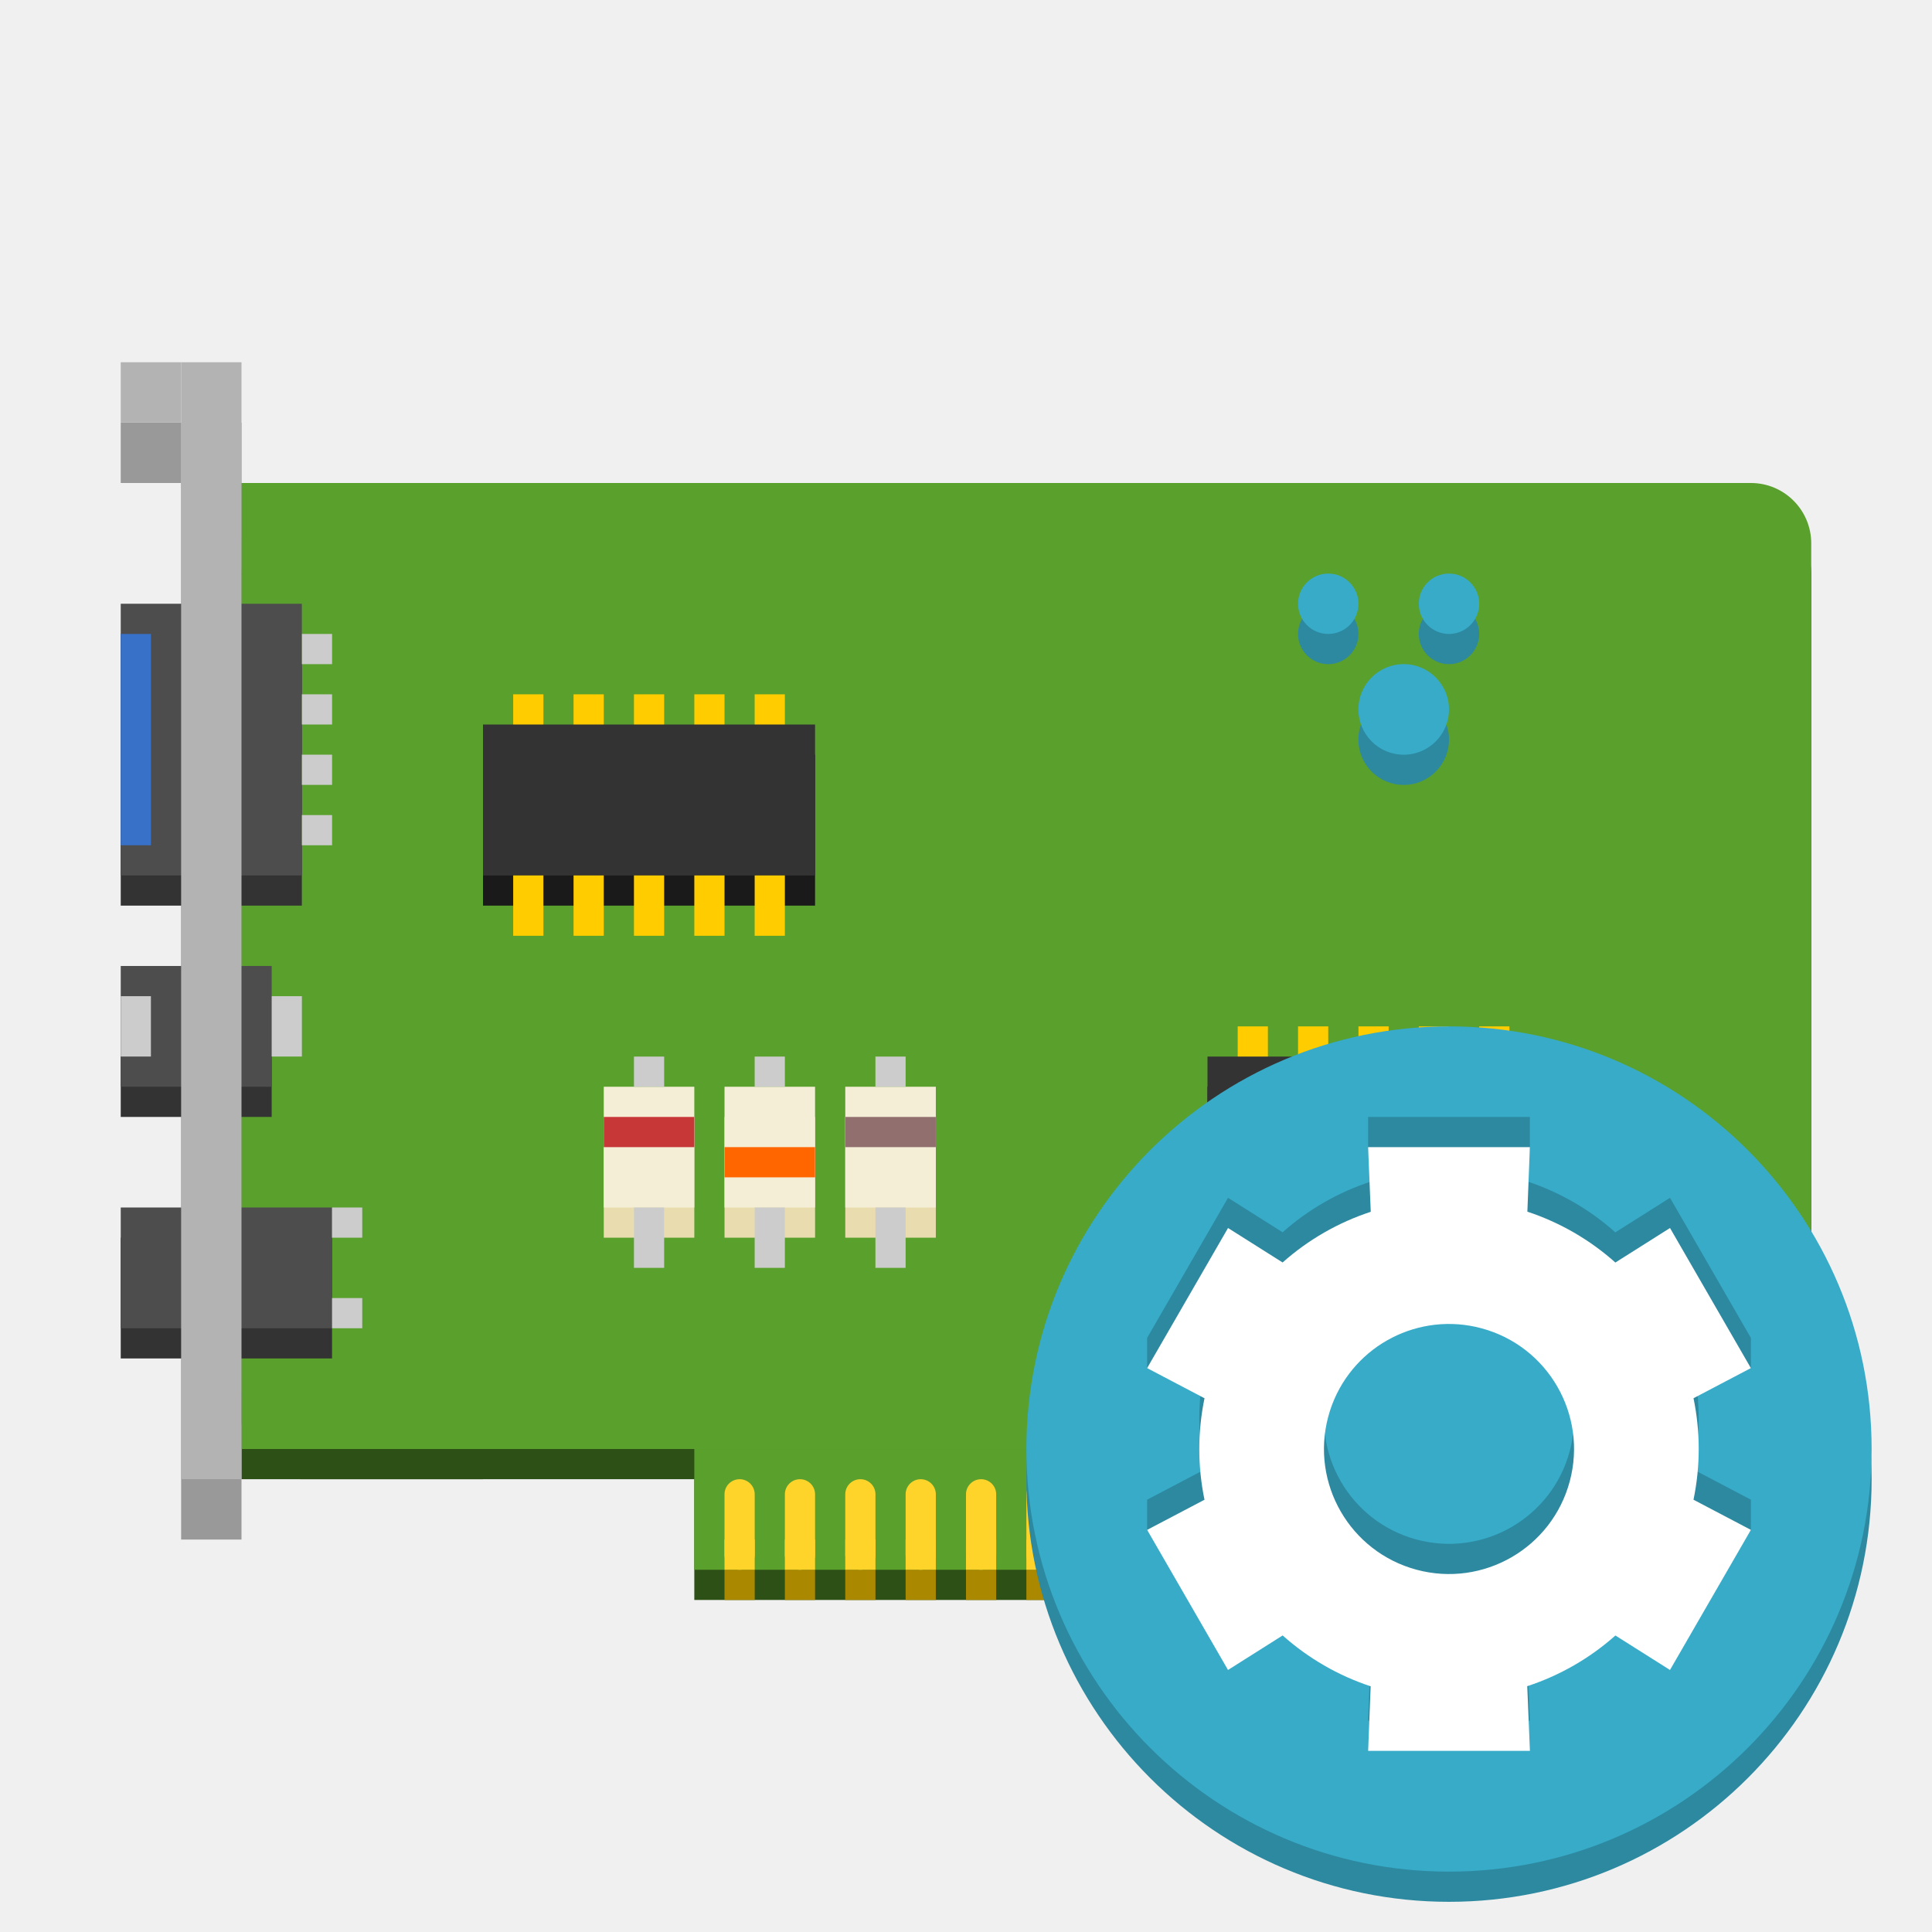
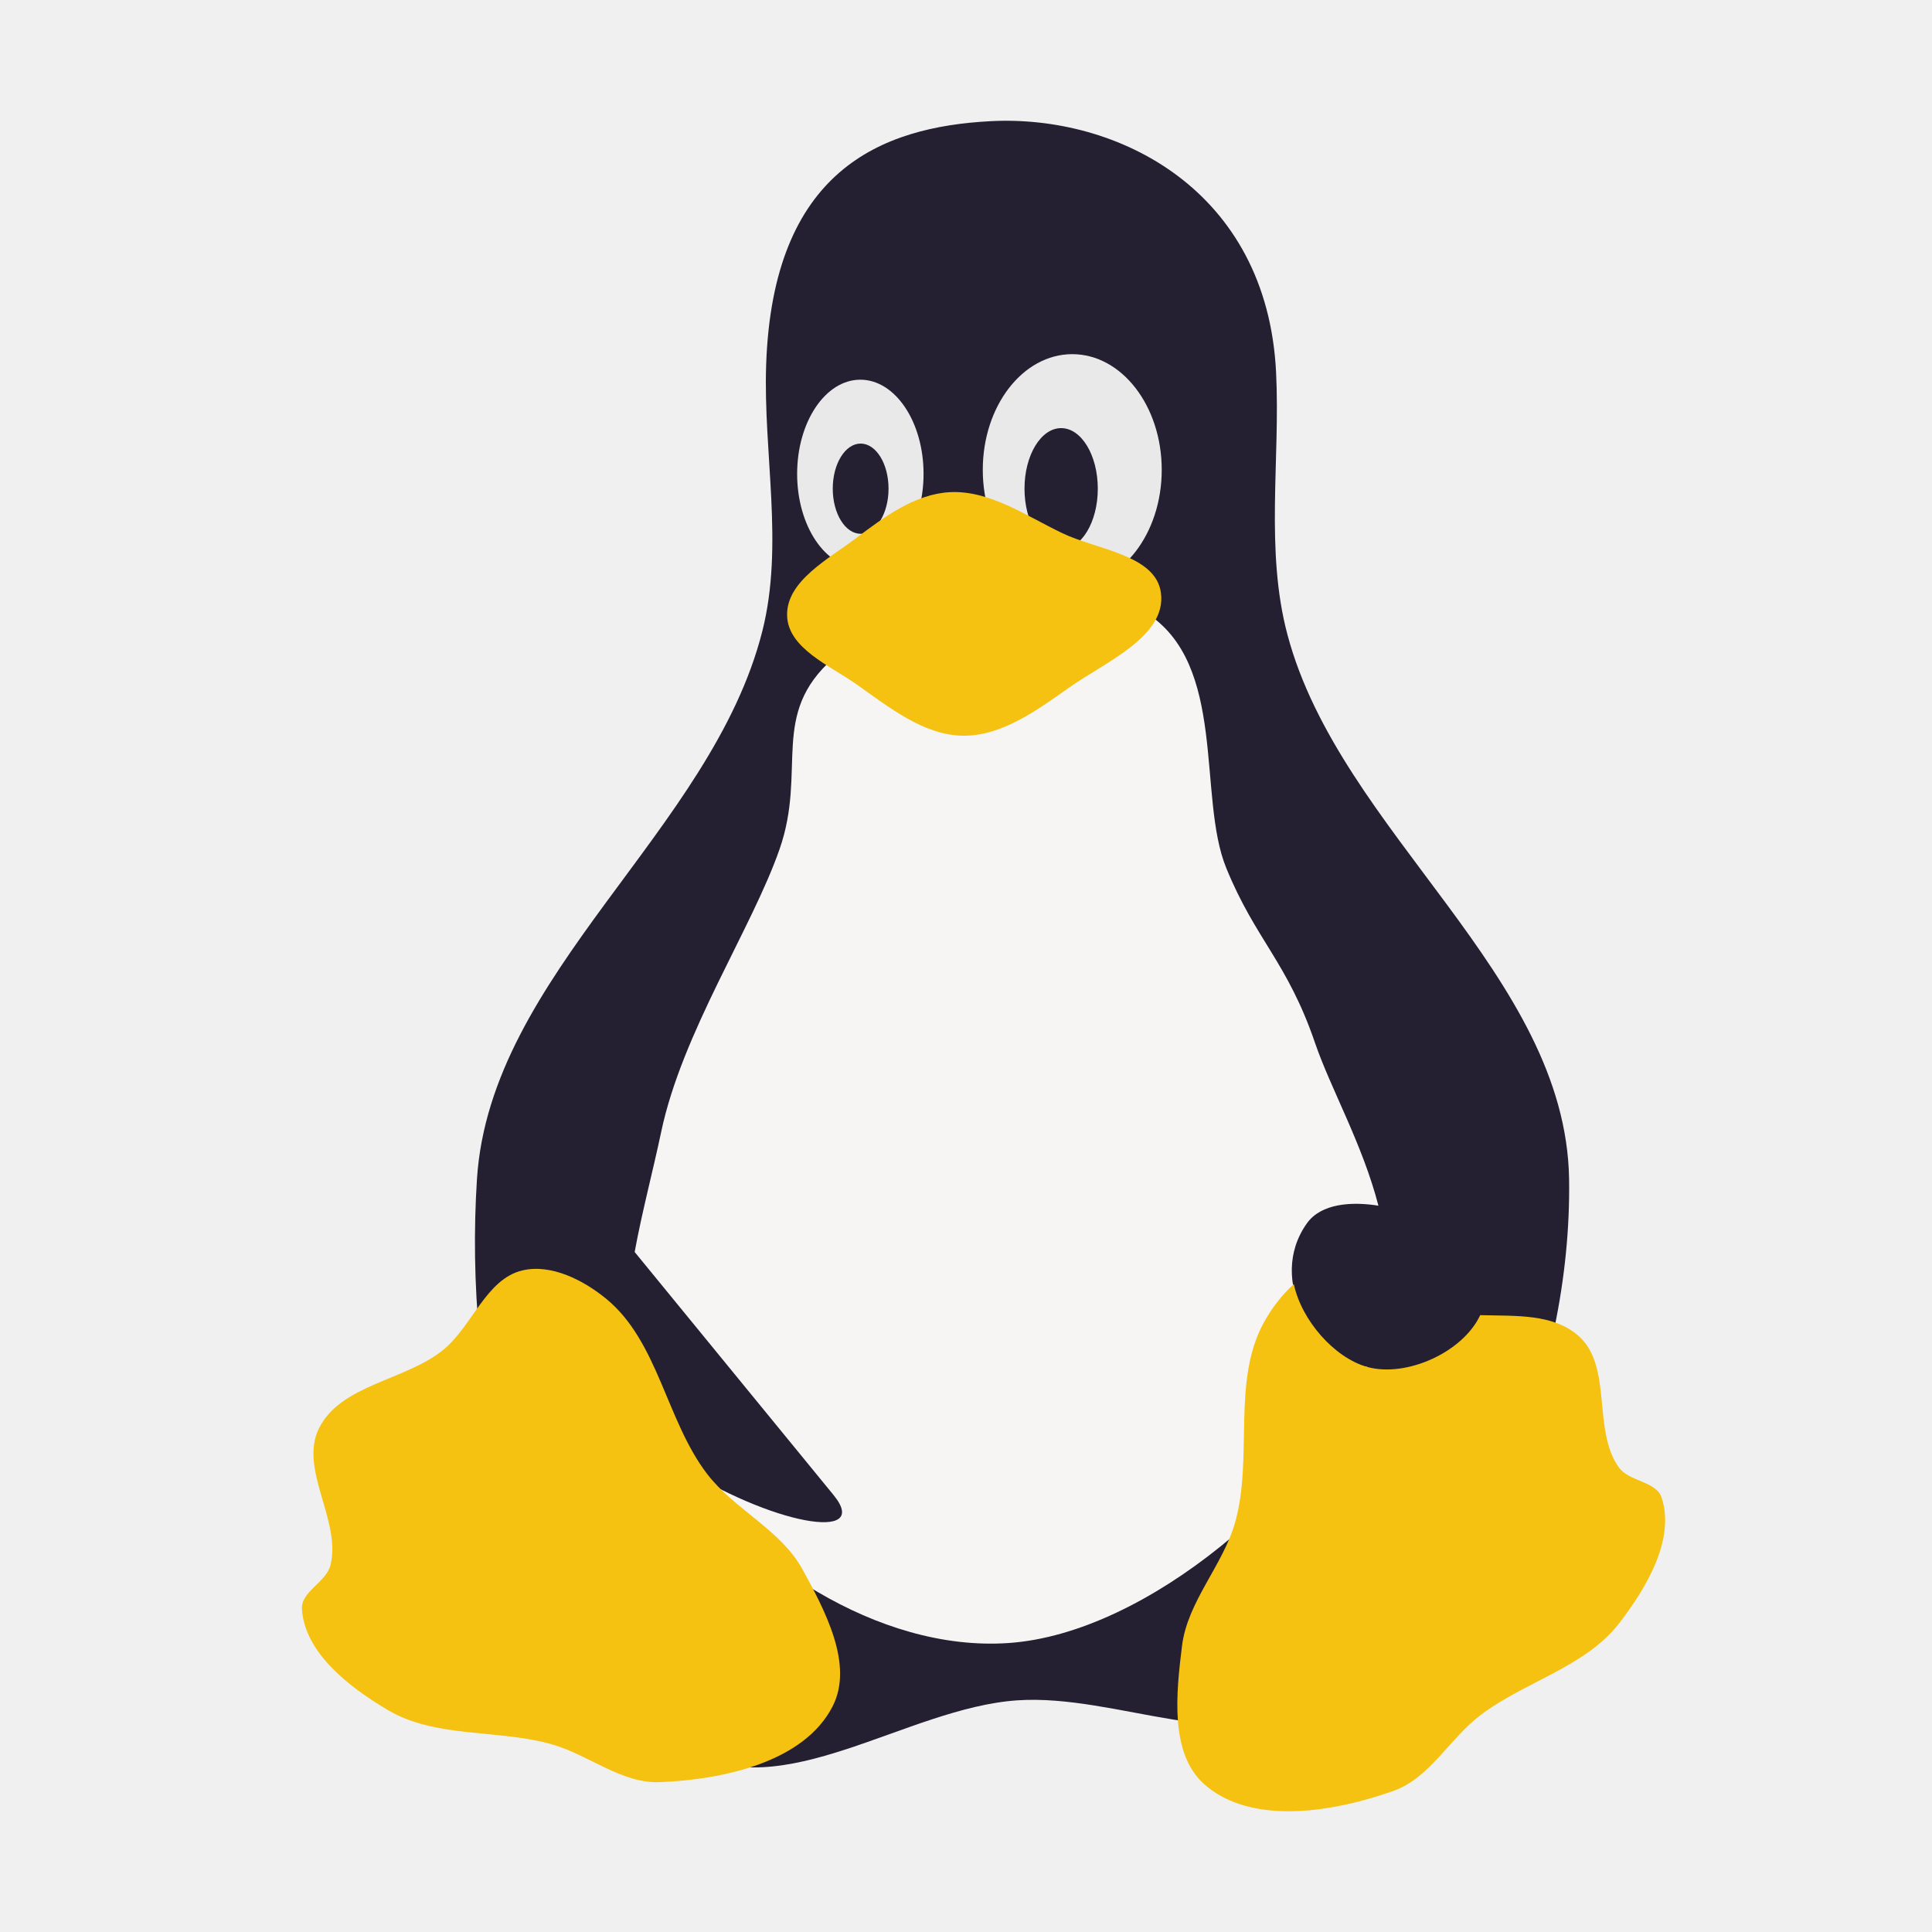
- <svg xmlns="http://www.w3.org/2000/svg" id="svg14" version="1" height="64" width="64">
-   <defs id="defs18" />
-   <g id="g12" transform="matrix(1.272727,0,0,1.272727,1.947835,-1.208492)">
-     <rect y="11.95" x="3.184" height="29.071" width="1.571" id="rect1294-0" style="opacity:1;fill:#999999;fill-opacity:1;stroke:none;stroke-width:2.97;stroke-linecap:round;stroke-linejoin:round;stroke-miterlimit:4;stroke-dasharray:none;stroke-opacity:1" />
-     <rect y="11.95" x="1.612" height="1.571" width="1.571" id="rect1296-6" style="opacity:1;fill:#999999;fill-opacity:1;stroke:none;stroke-width:2.97;stroke-linecap:round;stroke-linejoin:round;stroke-miterlimit:4;stroke-dasharray:none;stroke-opacity:1" />
-     <rect ry="0" y="13.521" x="4.755" height="25.929" width="6.286" id="rect1017-9-1" style="opacity:1;fill:#2d5016;fill-opacity:1;stroke:none;stroke-width:1.183;stroke-linecap:round;stroke-linejoin:round;stroke-miterlimit:4;stroke-dasharray:none;stroke-opacity:1" />
-     <rect y="39.45" x="16.541" height="3.143" width="22.786" id="rect1034-2" style="opacity:1;fill:#2d5016;fill-opacity:1;stroke:none;stroke-width:2.97;stroke-linecap:round;stroke-linejoin:round;stroke-miterlimit:4;stroke-dasharray:none;stroke-opacity:1" />
-     <rect ry="1.571" y="14.307" x="4.755" height="25.143" width="40.857" id="rect1017-9" style="opacity:1;fill:#2d5016;fill-opacity:1;stroke:none;stroke-width:2.97;stroke-linecap:round;stroke-linejoin:round;stroke-miterlimit:4;stroke-dasharray:none;stroke-opacity:1" />
-     <rect ry="0" y="13.521" x="4.755" height="25.143" width="3.929" id="rect1017-6" style="opacity:1;fill:#5aa02c;fill-opacity:1;stroke:none;stroke-width:2.97;stroke-linecap:round;stroke-linejoin:round;stroke-miterlimit:4;stroke-dasharray:none;stroke-opacity:1" />
-     <rect ry="1.571" y="13.521" x="4.755" height="25.143" width="40.857" id="rect1017" style="opacity:1;fill:#5aa02c;fill-opacity:1;stroke:none;stroke-width:2.97;stroke-linecap:round;stroke-linejoin:round;stroke-miterlimit:4;stroke-dasharray:none;stroke-opacity:1" />
-     <rect y="30.021" x="14.184" height="3.143" width="2.357" id="rect972-1" style="opacity:1;fill:#e9ddaf;fill-opacity:1;stroke:none;stroke-width:2.97;stroke-linecap:round;stroke-linejoin:round;stroke-miterlimit:4;stroke-dasharray:none;stroke-opacity:1" />
-     <rect y="20.592" x="11.041" height="3.929" width="8.643" id="rect831" style="opacity:1;fill:#1a1a1a;fill-opacity:1;stroke:none;stroke-width:2.97;stroke-linecap:round;stroke-linejoin:round;stroke-miterlimit:4;stroke-dasharray:none;stroke-opacity:1" />
-     <rect y="19.021" x="11.827" height="1.571" width="0.786" id="rect849-3" style="opacity:1;fill:#ffcc00;fill-opacity:1;stroke:none;stroke-width:2.97;stroke-linecap:round;stroke-linejoin:round;stroke-miterlimit:4;stroke-dasharray:none;stroke-opacity:1" />
-     <rect y="19.021" x="13.398" height="1.571" width="0.786" id="rect851-6" style="opacity:1;fill:#ffcc00;fill-opacity:1;stroke:none;stroke-width:2.97;stroke-linecap:round;stroke-linejoin:round;stroke-miterlimit:4;stroke-dasharray:none;stroke-opacity:1" />
-     <rect y="19.021" x="14.97" height="1.571" width="0.786" id="rect853-7" style="opacity:1;fill:#ffcc00;fill-opacity:1;stroke:none;stroke-width:2.97;stroke-linecap:round;stroke-linejoin:round;stroke-miterlimit:4;stroke-dasharray:none;stroke-opacity:1" />
-     <rect y="19.021" x="16.541" height="1.571" width="0.786" id="rect855-5" style="opacity:1;fill:#ffcc00;fill-opacity:1;stroke:none;stroke-width:2.97;stroke-linecap:round;stroke-linejoin:round;stroke-miterlimit:4;stroke-dasharray:none;stroke-opacity:1" />
-     <rect y="19.021" x="18.112" height="1.571" width="0.786" id="rect859-3" style="opacity:1;fill:#ffcc00;fill-opacity:1;stroke:none;stroke-width:2.97;stroke-linecap:round;stroke-linejoin:round;stroke-miterlimit:4;stroke-dasharray:none;stroke-opacity:1" />
-     <rect ry="0" rx="0" y="19.807" x="11.041" height="3.929" width="8.643" id="rect827" style="opacity:1;fill:#333333;fill-opacity:1;stroke:none;stroke-width:2.97;stroke-linecap:round;stroke-linejoin:round;stroke-miterlimit:4;stroke-dasharray:none;stroke-opacity:1" />
-     <rect y="23.735" x="11.827" height="1.571" width="0.786" id="rect849" style="opacity:1;fill:#ffcc00;fill-opacity:1;stroke:none;stroke-width:2.97;stroke-linecap:round;stroke-linejoin:round;stroke-miterlimit:4;stroke-dasharray:none;stroke-opacity:1" />
-     <rect y="23.735" x="13.398" height="1.571" width="0.786" id="rect851" style="opacity:1;fill:#ffcc00;fill-opacity:1;stroke:none;stroke-width:2.97;stroke-linecap:round;stroke-linejoin:round;stroke-miterlimit:4;stroke-dasharray:none;stroke-opacity:1" />
-     <rect y="23.735" x="14.97" height="1.571" width="0.786" id="rect853" style="opacity:1;fill:#ffcc00;fill-opacity:1;stroke:none;stroke-width:2.97;stroke-linecap:round;stroke-linejoin:round;stroke-miterlimit:4;stroke-dasharray:none;stroke-opacity:1" />
-     <rect y="23.735" x="16.541" height="1.571" width="0.786" id="rect855" style="opacity:1;fill:#ffcc00;fill-opacity:1;stroke:none;stroke-width:2.97;stroke-linecap:round;stroke-linejoin:round;stroke-miterlimit:4;stroke-dasharray:none;stroke-opacity:1" />
-     <rect y="23.735" x="18.112" height="1.571" width="0.786" id="rect859" style="opacity:1;fill:#ffcc00;fill-opacity:1;stroke:none;stroke-width:2.97;stroke-linecap:round;stroke-linejoin:round;stroke-miterlimit:4;stroke-dasharray:none;stroke-opacity:1" />
-     <path id="path888-5" d="m 33.041,16.664 a 0.786,0.786 0 0 0 -0.786,0.786 0.786,0.786 0 0 0 0.786,0.786 0.786,0.786 0 0 0 0.786,-0.786 0.786,0.786 0 0 0 -0.786,-0.786 z m 3.143,0 a 0.786,0.786 0 0 0 -0.786,0.786 0.786,0.786 0 0 0 0.786,0.786 0.786,0.786 0 0 0 0.786,-0.786 0.786,0.786 0 0 0 -0.786,-0.786 z m -1.179,2.357 a 1.179,1.179 0 0 0 -1.179,1.179 1.179,1.179 0 0 0 1.179,1.179 1.179,1.179 0 0 0 1.179,-1.179 1.179,1.179 0 0 0 -1.179,-1.179 z" style="opacity:1;fill:#2c89a0;fill-opacity:1;stroke:none;stroke-width:2.97;stroke-linecap:round;stroke-linejoin:round;stroke-miterlimit:4;stroke-dasharray:none;stroke-opacity:1" />
-     <circle r="0.786" cy="16.664" cx="33.041" id="path888" style="opacity:1;fill:#37abc8;fill-opacity:1;stroke:none;stroke-width:2.97;stroke-linecap:round;stroke-linejoin:round;stroke-miterlimit:4;stroke-dasharray:none;stroke-opacity:1" />
-     <circle r="0.786" cy="16.664" cx="36.184" id="path890" style="opacity:1;fill:#37abc8;fill-opacity:1;stroke:none;stroke-width:2.97;stroke-linecap:round;stroke-linejoin:round;stroke-miterlimit:4;stroke-dasharray:none;stroke-opacity:1" />
-     <circle r="1.179" cy="19.414" cx="35.005" id="path894" style="opacity:1;fill:#37abc8;fill-opacity:1;stroke:none;stroke-width:2.97;stroke-linecap:round;stroke-linejoin:round;stroke-miterlimit:4;stroke-dasharray:none;stroke-opacity:1" />
-     <rect y="29.235" x="29.898" height="3.929" width="8.643" id="rect831-9" style="opacity:1;fill:#1a1a1a;fill-opacity:1;stroke:none;stroke-width:2.97;stroke-linecap:round;stroke-linejoin:round;stroke-miterlimit:4;stroke-dasharray:none;stroke-opacity:1" />
-     <rect y="27.664" x="30.684" height="1.571" width="0.786" id="rect849-3-1" style="opacity:1;fill:#ffcc00;fill-opacity:1;stroke:none;stroke-width:2.97;stroke-linecap:round;stroke-linejoin:round;stroke-miterlimit:4;stroke-dasharray:none;stroke-opacity:1" />
-     <rect y="27.664" x="32.255" height="1.571" width="0.786" id="rect851-6-2" style="opacity:1;fill:#ffcc00;fill-opacity:1;stroke:none;stroke-width:2.97;stroke-linecap:round;stroke-linejoin:round;stroke-miterlimit:4;stroke-dasharray:none;stroke-opacity:1" />
-     <rect y="27.664" x="33.827" height="1.571" width="0.786" id="rect853-7-7" style="opacity:1;fill:#ffcc00;fill-opacity:1;stroke:none;stroke-width:2.97;stroke-linecap:round;stroke-linejoin:round;stroke-miterlimit:4;stroke-dasharray:none;stroke-opacity:1" />
-     <rect y="27.664" x="35.398" height="1.571" width="0.786" id="rect855-5-0" style="opacity:1;fill:#ffcc00;fill-opacity:1;stroke:none;stroke-width:2.97;stroke-linecap:round;stroke-linejoin:round;stroke-miterlimit:4;stroke-dasharray:none;stroke-opacity:1" />
-     <rect y="27.664" x="36.97" height="1.571" width="0.786" id="rect859-3-9" style="opacity:1;fill:#ffcc00;fill-opacity:1;stroke:none;stroke-width:2.97;stroke-linecap:round;stroke-linejoin:round;stroke-miterlimit:4;stroke-dasharray:none;stroke-opacity:1" />
-     <rect ry="0" rx="0" y="28.45" x="29.898" height="3.929" width="8.643" id="rect827-3" style="opacity:1;fill:#333333;fill-opacity:1;stroke:none;stroke-width:2.97;stroke-linecap:round;stroke-linejoin:round;stroke-miterlimit:4;stroke-dasharray:none;stroke-opacity:1" />
-     <rect y="32.378" x="30.684" height="1.571" width="0.786" id="rect849-6" style="opacity:1;fill:#ffcc00;fill-opacity:1;stroke:none;stroke-width:2.97;stroke-linecap:round;stroke-linejoin:round;stroke-miterlimit:4;stroke-dasharray:none;stroke-opacity:1" />
-     <rect y="32.378" x="32.255" height="1.571" width="0.786" id="rect851-0" style="opacity:1;fill:#ffcc00;fill-opacity:1;stroke:none;stroke-width:2.97;stroke-linecap:round;stroke-linejoin:round;stroke-miterlimit:4;stroke-dasharray:none;stroke-opacity:1" />
-     <rect y="32.378" x="33.827" height="1.571" width="0.786" id="rect853-6" style="opacity:1;fill:#ffcc00;fill-opacity:1;stroke:none;stroke-width:2.97;stroke-linecap:round;stroke-linejoin:round;stroke-miterlimit:4;stroke-dasharray:none;stroke-opacity:1" />
-     <rect y="32.378" x="35.398" height="1.571" width="0.786" id="rect855-2" style="opacity:1;fill:#ffcc00;fill-opacity:1;stroke:none;stroke-width:2.97;stroke-linecap:round;stroke-linejoin:round;stroke-miterlimit:4;stroke-dasharray:none;stroke-opacity:1" />
-     <rect y="32.378" x="36.97" height="1.571" width="0.786" id="rect859-6" style="opacity:1;fill:#ffcc00;fill-opacity:1;stroke:none;stroke-width:2.97;stroke-linecap:round;stroke-linejoin:round;stroke-miterlimit:4;stroke-dasharray:none;stroke-opacity:1" />
-     <rect y="29.235" x="14.184" height="3.143" width="2.357" id="rect972" style="opacity:1;fill:#f4eed7;fill-opacity:1;stroke:none;stroke-width:2.97;stroke-linecap:round;stroke-linejoin:round;stroke-miterlimit:4;stroke-dasharray:none;stroke-opacity:1" />
-     <rect y="30.021" x="17.327" height="3.143" width="2.357" id="rect974-8" style="opacity:1;fill:#e9ddaf;fill-opacity:1;stroke:none;stroke-width:2.97;stroke-linecap:round;stroke-linejoin:round;stroke-miterlimit:4;stroke-dasharray:none;stroke-opacity:1" />
-     <rect y="29.235" x="17.327" height="3.143" width="2.357" id="rect974" style="opacity:1;fill:#f4eed7;fill-opacity:1;stroke:none;stroke-width:2.97;stroke-linecap:round;stroke-linejoin:round;stroke-miterlimit:4;stroke-dasharray:none;stroke-opacity:1" />
-     <rect y="30.021" x="20.47" height="3.143" width="2.357" id="rect976-7" style="opacity:1;fill:#e9ddaf;fill-opacity:1;stroke:none;stroke-width:2.97;stroke-linecap:round;stroke-linejoin:round;stroke-miterlimit:4;stroke-dasharray:none;stroke-opacity:1" />
-     <rect y="29.235" x="20.47" height="3.143" width="2.357" id="rect976" style="opacity:1;fill:#f4eed7;fill-opacity:1;stroke:none;stroke-width:2.97;stroke-linecap:round;stroke-linejoin:round;stroke-miterlimit:4;stroke-dasharray:none;stroke-opacity:1" />
-     <rect y="30.021" x="14.184" height="0.786" width="2.357" id="rect999" style="opacity:1;fill:#c83737;fill-opacity:1;stroke:none;stroke-width:2.97;stroke-linecap:round;stroke-linejoin:round;stroke-miterlimit:4;stroke-dasharray:none;stroke-opacity:1" />
-     <rect y="30.807" x="17.327" height="0.786" width="2.357" id="rect1001" style="opacity:1;fill:#ff6600;fill-opacity:1;stroke:none;stroke-width:2.97;stroke-linecap:round;stroke-linejoin:round;stroke-miterlimit:4;stroke-dasharray:none;stroke-opacity:1" />
-     <rect y="30.021" x="20.47" height="0.786" width="2.357" id="rect1003" style="opacity:1;fill:#916f6f;fill-opacity:1;stroke:none;stroke-width:2.97;stroke-linecap:round;stroke-linejoin:round;stroke-miterlimit:4;stroke-dasharray:none;stroke-opacity:1" />
-     <rect y="32.378" x="14.97" height="1.571" width="0.786" id="rect1005" style="opacity:1;fill:#cccccc;fill-opacity:1;stroke:none;stroke-width:2.97;stroke-linecap:round;stroke-linejoin:round;stroke-miterlimit:4;stroke-dasharray:none;stroke-opacity:1" />
-     <rect y="32.378" x="18.112" height="1.571" width="0.786" id="rect1007" style="opacity:1;fill:#cccccc;fill-opacity:1;stroke:none;stroke-width:2.97;stroke-linecap:round;stroke-linejoin:round;stroke-miterlimit:4;stroke-dasharray:none;stroke-opacity:1" />
-     <rect y="32.378" x="21.255" height="1.571" width="0.786" id="rect1009" style="opacity:1;fill:#cccccc;fill-opacity:1;stroke:none;stroke-width:2.97;stroke-linecap:round;stroke-linejoin:round;stroke-miterlimit:4;stroke-dasharray:none;stroke-opacity:1" />
-     <rect y="28.45" x="14.97" height="0.786" width="0.786" id="rect1011" style="opacity:1;fill:#cccccc;fill-opacity:1;stroke:none;stroke-width:2.97;stroke-linecap:round;stroke-linejoin:round;stroke-miterlimit:4;stroke-dasharray:none;stroke-opacity:1" />
-     <rect y="28.45" x="18.112" height="0.786" width="0.786" id="rect1013" style="opacity:1;fill:#cccccc;fill-opacity:1;stroke:none;stroke-width:2.97;stroke-linecap:round;stroke-linejoin:round;stroke-miterlimit:4;stroke-dasharray:none;stroke-opacity:1" />
-     <rect y="28.45" x="21.255" height="0.786" width="0.786" id="rect1015" style="opacity:1;fill:#cccccc;fill-opacity:1;stroke:none;stroke-width:2.97;stroke-linecap:round;stroke-linejoin:round;stroke-miterlimit:4;stroke-dasharray:none;stroke-opacity:1" />
-     <rect y="38.664" x="16.541" height="3.143" width="22.786" id="rect1034" style="opacity:1;fill:#5aa02c;fill-opacity:1;stroke:none;stroke-width:2.97;stroke-linecap:round;stroke-linejoin:round;stroke-miterlimit:4;stroke-dasharray:none;stroke-opacity:1" />
-     <rect y="41.807" x="17.327" height="0.786" width="0.786" id="rect1038-0" style="opacity:1;fill:#aa8800;fill-opacity:1;stroke:none;stroke-width:2.425;stroke-linecap:round;stroke-linejoin:round;stroke-miterlimit:4;stroke-dasharray:none;stroke-opacity:1" />
-     <rect y="41.021" x="17.327" height="0.786" width="0.786" id="rect1038" style="opacity:1;fill:#ffd42a;fill-opacity:1;stroke:none;stroke-width:2.425;stroke-linecap:round;stroke-linejoin:round;stroke-miterlimit:4;stroke-dasharray:none;stroke-opacity:1" />
-     <rect ry="0.393" y="39.45" x="17.327" height="2.357" width="0.786" id="rect1040" style="opacity:1;fill:#ffd42a;fill-opacity:1;stroke:none;stroke-width:1.715;stroke-linecap:round;stroke-linejoin:round;stroke-miterlimit:4;stroke-dasharray:none;stroke-opacity:1" />
-     <rect y="41.807" x="18.898" height="0.786" width="0.786" id="rect1038-0-0" style="opacity:1;fill:#aa8800;fill-opacity:1;stroke:none;stroke-width:2.425;stroke-linecap:round;stroke-linejoin:round;stroke-miterlimit:4;stroke-dasharray:none;stroke-opacity:1" />
-     <rect y="41.021" x="18.898" height="0.786" width="0.786" id="rect1038-3" style="opacity:1;fill:#ffd42a;fill-opacity:1;stroke:none;stroke-width:2.425;stroke-linecap:round;stroke-linejoin:round;stroke-miterlimit:4;stroke-dasharray:none;stroke-opacity:1" />
-     <rect ry="0.393" y="39.45" x="18.898" height="2.357" width="0.786" id="rect1040-6" style="opacity:1;fill:#ffd42a;fill-opacity:1;stroke:none;stroke-width:1.715;stroke-linecap:round;stroke-linejoin:round;stroke-miterlimit:4;stroke-dasharray:none;stroke-opacity:1" />
-     <rect y="41.807" x="20.47" height="0.786" width="0.786" id="rect1038-0-1" style="opacity:1;fill:#aa8800;fill-opacity:1;stroke:none;stroke-width:2.425;stroke-linecap:round;stroke-linejoin:round;stroke-miterlimit:4;stroke-dasharray:none;stroke-opacity:1" />
-     <rect y="41.021" x="20.47" height="0.786" width="0.786" id="rect1038-06" style="opacity:1;fill:#ffd42a;fill-opacity:1;stroke:none;stroke-width:2.425;stroke-linecap:round;stroke-linejoin:round;stroke-miterlimit:4;stroke-dasharray:none;stroke-opacity:1" />
-     <rect ry="0.393" y="39.45" x="20.47" height="2.357" width="0.786" id="rect1040-3" style="opacity:1;fill:#ffd42a;fill-opacity:1;stroke:none;stroke-width:1.715;stroke-linecap:round;stroke-linejoin:round;stroke-miterlimit:4;stroke-dasharray:none;stroke-opacity:1" />
-     <rect y="41.807" x="22.041" height="0.786" width="0.786" id="rect1038-0-2" style="opacity:1;fill:#aa8800;fill-opacity:1;stroke:none;stroke-width:2.425;stroke-linecap:round;stroke-linejoin:round;stroke-miterlimit:4;stroke-dasharray:none;stroke-opacity:1" />
-     <rect y="41.021" x="22.041" height="0.786" width="0.786" id="rect1038-061" style="opacity:1;fill:#ffd42a;fill-opacity:1;stroke:none;stroke-width:2.425;stroke-linecap:round;stroke-linejoin:round;stroke-miterlimit:4;stroke-dasharray:none;stroke-opacity:1" />
-     <rect ry="0.393" y="39.45" x="22.041" height="2.357" width="0.786" id="rect1040-5" style="opacity:1;fill:#ffd42a;fill-opacity:1;stroke:none;stroke-width:1.715;stroke-linecap:round;stroke-linejoin:round;stroke-miterlimit:4;stroke-dasharray:none;stroke-opacity:1" />
-     <rect y="41.807" x="23.612" height="0.786" width="0.786" id="rect1038-0-5" style="opacity:1;fill:#aa8800;fill-opacity:1;stroke:none;stroke-width:2.425;stroke-linecap:round;stroke-linejoin:round;stroke-miterlimit:4;stroke-dasharray:none;stroke-opacity:1" />
-     <rect y="41.021" x="23.612" height="0.786" width="0.786" id="rect1038-4" style="opacity:1;fill:#ffd42a;fill-opacity:1;stroke:none;stroke-width:2.425;stroke-linecap:round;stroke-linejoin:round;stroke-miterlimit:4;stroke-dasharray:none;stroke-opacity:1" />
-     <rect ry="0.393" y="39.45" x="23.612" height="2.357" width="0.786" id="rect1040-7" style="opacity:1;fill:#ffd42a;fill-opacity:1;stroke:none;stroke-width:1.715;stroke-linecap:round;stroke-linejoin:round;stroke-miterlimit:4;stroke-dasharray:none;stroke-opacity:1" />
-     <rect y="41.807" x="25.184" height="0.786" width="0.786" id="rect1038-0-6" style="opacity:1;fill:#aa8800;fill-opacity:1;stroke:none;stroke-width:2.425;stroke-linecap:round;stroke-linejoin:round;stroke-miterlimit:4;stroke-dasharray:none;stroke-opacity:1" />
-     <rect y="41.021" x="25.184" height="0.786" width="0.786" id="rect1038-5" style="opacity:1;fill:#ffd42a;fill-opacity:1;stroke:none;stroke-width:2.425;stroke-linecap:round;stroke-linejoin:round;stroke-miterlimit:4;stroke-dasharray:none;stroke-opacity:1" />
-     <rect ry="0.393" y="39.45" x="25.184" height="2.357" width="0.786" id="rect1040-69" style="opacity:1;fill:#ffd42a;fill-opacity:1;stroke:none;stroke-width:1.715;stroke-linecap:round;stroke-linejoin:round;stroke-miterlimit:4;stroke-dasharray:none;stroke-opacity:1" />
-     <rect y="41.807" x="26.755" height="0.786" width="0.786" id="rect1038-0-52" style="opacity:1;fill:#aa8800;fill-opacity:1;stroke:none;stroke-width:2.425;stroke-linecap:round;stroke-linejoin:round;stroke-miterlimit:4;stroke-dasharray:none;stroke-opacity:1" />
-     <rect y="41.021" x="26.755" height="0.786" width="0.786" id="rect1038-54" style="opacity:1;fill:#ffd42a;fill-opacity:1;stroke:none;stroke-width:2.425;stroke-linecap:round;stroke-linejoin:round;stroke-miterlimit:4;stroke-dasharray:none;stroke-opacity:1" />
-     <rect ry="0.393" y="39.45" x="26.755" height="2.357" width="0.786" id="rect1040-74" style="opacity:1;fill:#ffd42a;fill-opacity:1;stroke:none;stroke-width:1.715;stroke-linecap:round;stroke-linejoin:round;stroke-miterlimit:4;stroke-dasharray:none;stroke-opacity:1" />
-     <rect y="41.807" x="28.327" height="0.786" width="0.786" id="rect1038-0-4" style="opacity:1;fill:#aa8800;fill-opacity:1;stroke:none;stroke-width:2.425;stroke-linecap:round;stroke-linejoin:round;stroke-miterlimit:4;stroke-dasharray:none;stroke-opacity:1" />
-     <rect y="41.021" x="28.327" height="0.786" width="0.786" id="rect1038-30" style="opacity:1;fill:#ffd42a;fill-opacity:1;stroke:none;stroke-width:2.425;stroke-linecap:round;stroke-linejoin:round;stroke-miterlimit:4;stroke-dasharray:none;stroke-opacity:1" />
-     <rect ry="0.393" y="39.45" x="28.327" height="2.357" width="0.786" id="rect1040-78" style="opacity:1;fill:#ffd42a;fill-opacity:1;stroke:none;stroke-width:1.715;stroke-linecap:round;stroke-linejoin:round;stroke-miterlimit:4;stroke-dasharray:none;stroke-opacity:1" />
-     <rect y="41.807" x="29.898" height="0.786" width="0.786" id="rect1038-0-68" style="opacity:1;fill:#aa8800;fill-opacity:1;stroke:none;stroke-width:2.425;stroke-linecap:round;stroke-linejoin:round;stroke-miterlimit:4;stroke-dasharray:none;stroke-opacity:1" />
-     <rect y="41.021" x="29.898" height="0.786" width="0.786" id="rect1038-8" style="opacity:1;fill:#ffd42a;fill-opacity:1;stroke:none;stroke-width:2.425;stroke-linecap:round;stroke-linejoin:round;stroke-miterlimit:4;stroke-dasharray:none;stroke-opacity:1" />
-     <rect ry="0.393" y="39.45" x="29.898" height="2.357" width="0.786" id="rect1040-4" style="opacity:1;fill:#ffd42a;fill-opacity:1;stroke:none;stroke-width:1.715;stroke-linecap:round;stroke-linejoin:round;stroke-miterlimit:4;stroke-dasharray:none;stroke-opacity:1" />
-     <rect y="41.807" x="31.47" height="0.786" width="0.786" id="rect1038-0-3" style="opacity:1;fill:#aa8800;fill-opacity:1;stroke:none;stroke-width:2.425;stroke-linecap:round;stroke-linejoin:round;stroke-miterlimit:4;stroke-dasharray:none;stroke-opacity:1" />
-     <rect y="41.021" x="31.47" height="0.786" width="0.786" id="rect1038-1" style="opacity:1;fill:#ffd42a;fill-opacity:1;stroke:none;stroke-width:2.425;stroke-linecap:round;stroke-linejoin:round;stroke-miterlimit:4;stroke-dasharray:none;stroke-opacity:1" />
-     <rect ry="0.393" y="39.45" x="31.47" height="2.357" width="0.786" id="rect1040-49" style="opacity:1;fill:#ffd42a;fill-opacity:1;stroke:none;stroke-width:1.715;stroke-linecap:round;stroke-linejoin:round;stroke-miterlimit:4;stroke-dasharray:none;stroke-opacity:1" />
-     <rect y="41.807" x="33.041" height="0.786" width="0.786" id="rect1038-0-20" style="opacity:1;fill:#aa8800;fill-opacity:1;stroke:none;stroke-width:2.425;stroke-linecap:round;stroke-linejoin:round;stroke-miterlimit:4;stroke-dasharray:none;stroke-opacity:1" />
-     <rect y="41.021" x="33.041" height="0.786" width="0.786" id="rect1038-6" style="opacity:1;fill:#ffd42a;fill-opacity:1;stroke:none;stroke-width:2.425;stroke-linecap:round;stroke-linejoin:round;stroke-miterlimit:4;stroke-dasharray:none;stroke-opacity:1" />
-     <rect ry="0.393" y="39.45" x="33.041" height="2.357" width="0.786" id="rect1040-8" style="opacity:1;fill:#ffd42a;fill-opacity:1;stroke:none;stroke-width:1.715;stroke-linecap:round;stroke-linejoin:round;stroke-miterlimit:4;stroke-dasharray:none;stroke-opacity:1" />
-     <rect y="41.807" x="34.612" height="0.786" width="0.786" id="rect1038-0-9" style="opacity:1;fill:#aa8800;fill-opacity:1;stroke:none;stroke-width:2.425;stroke-linecap:round;stroke-linejoin:round;stroke-miterlimit:4;stroke-dasharray:none;stroke-opacity:1" />
-     <rect y="41.021" x="34.612" height="0.786" width="0.786" id="rect1038-2" style="opacity:1;fill:#ffd42a;fill-opacity:1;stroke:none;stroke-width:2.425;stroke-linecap:round;stroke-linejoin:round;stroke-miterlimit:4;stroke-dasharray:none;stroke-opacity:1" />
-     <rect ry="0.393" y="39.45" x="34.612" height="2.357" width="0.786" id="rect1040-66" style="opacity:1;fill:#ffd42a;fill-opacity:1;stroke:none;stroke-width:1.715;stroke-linecap:round;stroke-linejoin:round;stroke-miterlimit:4;stroke-dasharray:none;stroke-opacity:1" />
-     <rect y="41.807" x="36.184" height="0.786" width="0.786" id="rect1038-0-49" style="opacity:1;fill:#aa8800;fill-opacity:1;stroke:none;stroke-width:2.425;stroke-linecap:round;stroke-linejoin:round;stroke-miterlimit:4;stroke-dasharray:none;stroke-opacity:1" />
-     <rect y="41.021" x="36.184" height="0.786" width="0.786" id="rect1038-50" style="opacity:1;fill:#ffd42a;fill-opacity:1;stroke:none;stroke-width:2.425;stroke-linecap:round;stroke-linejoin:round;stroke-miterlimit:4;stroke-dasharray:none;stroke-opacity:1" />
-     <rect ry="0.393" y="39.45" x="36.184" height="2.357" width="0.786" id="rect1040-48" style="opacity:1;fill:#ffd42a;fill-opacity:1;stroke:none;stroke-width:1.715;stroke-linecap:round;stroke-linejoin:round;stroke-miterlimit:4;stroke-dasharray:none;stroke-opacity:1" />
-     <rect y="41.807" x="37.755" height="0.786" width="0.786" id="rect1038-0-7" style="opacity:1;fill:#aa8800;fill-opacity:1;stroke:none;stroke-width:2.425;stroke-linecap:round;stroke-linejoin:round;stroke-miterlimit:4;stroke-dasharray:none;stroke-opacity:1" />
-     <rect y="41.021" x="37.755" height="0.786" width="0.786" id="rect1038-17" style="opacity:1;fill:#ffd42a;fill-opacity:1;stroke:none;stroke-width:2.425;stroke-linecap:round;stroke-linejoin:round;stroke-miterlimit:4;stroke-dasharray:none;stroke-opacity:1" />
-     <rect ry="0.393" y="39.45" x="37.755" height="2.357" width="0.786" id="rect1040-2" style="opacity:1;fill:#ffd42a;fill-opacity:1;stroke:none;stroke-width:1.715;stroke-linecap:round;stroke-linejoin:round;stroke-miterlimit:4;stroke-dasharray:none;stroke-opacity:1" />
-     <rect y="17.45" x="1.612" height="7.071" width="4.714" id="rect1304-7" style="opacity:1;fill:#333333;fill-opacity:1;stroke:none;stroke-width:2.97;stroke-linecap:round;stroke-linejoin:round;stroke-miterlimit:4;stroke-dasharray:none;stroke-opacity:1" />
-     <rect y="16.664" x="1.612" height="7.071" width="4.714" id="rect1304" style="opacity:1;fill:#4d4d4d;fill-opacity:1;stroke:none;stroke-width:2.97;stroke-linecap:round;stroke-linejoin:round;stroke-miterlimit:4;stroke-dasharray:none;stroke-opacity:1" />
-     <rect y="26.878" x="1.612" height="3.143" width="3.929" id="rect1306-2" style="opacity:1;fill:#333333;fill-opacity:1;stroke:none;stroke-width:2.97;stroke-linecap:round;stroke-linejoin:round;stroke-miterlimit:4;stroke-dasharray:none;stroke-opacity:1" />
-     <rect y="26.092" x="1.612" height="3.143" width="3.929" id="rect1306" style="opacity:1;fill:#4d4d4d;fill-opacity:1;stroke:none;stroke-width:2.97;stroke-linecap:round;stroke-linejoin:round;stroke-miterlimit:4;stroke-dasharray:none;stroke-opacity:1" />
-     <rect y="33.164" x="1.612" height="3.143" width="5.5" id="rect1308-2" style="opacity:1;fill:#333333;fill-opacity:1;stroke:none;stroke-width:2.97;stroke-linecap:round;stroke-linejoin:round;stroke-miterlimit:4;stroke-dasharray:none;stroke-opacity:1" />
-     <rect y="32.378" x="1.612" height="3.143" width="5.5" id="rect1308" style="opacity:1;fill:#4d4d4d;fill-opacity:1;stroke:none;stroke-width:2.97;stroke-linecap:round;stroke-linejoin:round;stroke-miterlimit:4;stroke-dasharray:none;stroke-opacity:1" />
-     <rect y="10.378" x="3.184" height="29.071" width="1.571" id="rect1294" style="opacity:1;fill:#b3b3b3;fill-opacity:1;stroke:none;stroke-width:2.97;stroke-linecap:round;stroke-linejoin:round;stroke-miterlimit:4;stroke-dasharray:none;stroke-opacity:1" />
-     <rect y="10.378" x="1.612" height="1.571" width="1.571" id="rect1296" style="opacity:1;fill:#b3b3b3;fill-opacity:1;stroke:none;stroke-width:2.97;stroke-linecap:round;stroke-linejoin:round;stroke-miterlimit:4;stroke-dasharray:none;stroke-opacity:1" />
-     <rect y="17.45" x="6.327" height="0.786" width="0.786" id="rect1310" style="opacity:1;fill:#cccccc;fill-opacity:1;stroke:none;stroke-width:2.97;stroke-linecap:round;stroke-linejoin:round;stroke-miterlimit:4;stroke-dasharray:none;stroke-opacity:1" />
-     <rect y="19.021" x="6.327" height="0.786" width="0.786" id="rect1312" style="opacity:1;fill:#cccccc;fill-opacity:1;stroke:none;stroke-width:2.97;stroke-linecap:round;stroke-linejoin:round;stroke-miterlimit:4;stroke-dasharray:none;stroke-opacity:1" />
-     <rect y="20.592" x="6.327" height="0.786" width="0.786" id="rect1316" style="opacity:1;fill:#cccccc;fill-opacity:1;stroke:none;stroke-width:2.97;stroke-linecap:round;stroke-linejoin:round;stroke-miterlimit:4;stroke-dasharray:none;stroke-opacity:1" />
-     <rect y="22.164" x="6.327" height="0.786" width="0.786" id="rect1318" style="opacity:1;fill:#cccccc;fill-opacity:1;stroke:none;stroke-width:2.97;stroke-linecap:round;stroke-linejoin:round;stroke-miterlimit:4;stroke-dasharray:none;stroke-opacity:1" />
-     <rect y="26.878" x="5.541" height="1.571" width="0.786" id="rect1320" style="opacity:1;fill:#cccccc;fill-opacity:1;stroke:none;stroke-width:2.97;stroke-linecap:round;stroke-linejoin:round;stroke-miterlimit:4;stroke-dasharray:none;stroke-opacity:1" />
-     <rect y="32.378" x="7.112" height="0.786" width="0.786" id="rect1322" style="opacity:1;fill:#cccccc;fill-opacity:1;stroke:none;stroke-width:2.97;stroke-linecap:round;stroke-linejoin:round;stroke-miterlimit:4;stroke-dasharray:none;stroke-opacity:1" />
-     <rect y="34.735" x="7.112" height="0.786" width="0.786" id="rect1324" style="opacity:1;fill:#cccccc;fill-opacity:1;stroke:none;stroke-width:2.97;stroke-linecap:round;stroke-linejoin:round;stroke-miterlimit:4;stroke-dasharray:none;stroke-opacity:1" />
-     <rect y="17.45" x="1.612" height="5.5" width="0.786" id="rect1371" style="opacity:1;fill:#3771c8;fill-opacity:1;stroke:none;stroke-width:2.97;stroke-linecap:round;stroke-linejoin:round;stroke-miterlimit:4;stroke-dasharray:none;stroke-opacity:1" />
-     <rect y="26.878" x="1.612" height="1.571" width="0.786" id="rect1375" style="opacity:1;fill:#cccccc;fill-opacity:1;stroke:none;stroke-width:2.97;stroke-linecap:round;stroke-linejoin:round;stroke-miterlimit:4;stroke-dasharray:none;stroke-opacity:1" />
-   </g>
-   <path id="path1104-1" d="m 48,35 a 14,14 0 0 0 -14,14 14,14 0 0 0 14,14 14,14 0 0 0 14,-14 14,14 0 0 0 -14,-14 z" style="opacity:1;fill:#2c89a0;fill-opacity:1;fill-rule:nonzero;stroke:none;stroke-width:1.724;stroke-linecap:round;stroke-linejoin:round;stroke-miterlimit:4;stroke-dasharray:none;stroke-opacity:1;paint-order:stroke fill markers" />
-   <path id="path1104" d="m 48,34 a 14,14 0 0 0 -14,14 14,14 0 0 0 14,14 14,14 0 0 0 14,-14 14,14 0 0 0 -14,-14 z" style="opacity:1;fill:#37abc8;fill-opacity:1;fill-rule:nonzero;stroke:none;stroke-width:1.724;stroke-linecap:round;stroke-linejoin:round;stroke-miterlimit:4;stroke-dasharray:none;stroke-opacity:1;paint-order:stroke fill markers" />
-   <path id="path882-7" d="m 50.679,37 -5.359,9.8e-5 -10e-7,1 0.088,1.142 c -1.078,0.354 -2.072,0.925 -2.92,1.679 l -1.808,-1.142 -2.68,4.641 -2e-6,1 1.901,-7.86e-4 c -0.23,1.109 -0.23,2.253 -6.39e-4,3.362 l -1.9,0.998 -2e-6,1 2.679,3.641 1.81,-1.144 c 0.846,0.755 1.838,1.329 2.915,1.685 l -0.083,2.138 5.359,-1.01e-4 -0.088,-2.142 c 1.078,-0.354 2.072,-0.925 2.92,-1.679 l 1.808,1.142 2.68,-3.641 1e-6,-1 -1.901,-0.999 c 0.23,-1.109 0.23,-2.253 6.37e-4,-3.362 l 1.9,0.002 5e-6,-1 -2.679,-4.641 -1.81,1.144 c -0.846,-0.755 -1.838,-1.329 -2.915,-1.685 l 0.083,-1.138 z M 49.072,43 c 2.209,0.592 3.52,2.863 2.928,5.072 -0.592,2.209 -2.863,3.52 -5.072,2.928 -2.209,-0.592 -3.52,-2.863 -2.928,-5.072 0.036,-0.133 0.078,-0.264 0.126,-0.393 0.753,-1.99 2.891,-3.086 4.946,-2.535 z" style="fill:#2c89a0;stroke:none;stroke-width:2.071px;stroke-linecap:butt;stroke-linejoin:miter;stroke-opacity:1" />
-   <path id="path882" d="m 50.679,38 -5.359,9.8e-5 0.088,2.142 a 8.282,8.282 0 0 0 -2.92,1.679 l -1.808,-1.142 -2.68,4.641 1.901,0.999 a 8.282,8.282 0 0 0 -6.39e-4,3.362 l -1.9,0.998 2.679,4.641 1.81,-1.144 a 8.282,8.282 0 0 0 2.915,1.685 l -0.083,2.138 5.359,-1.01e-4 -0.088,-2.142 a 8.282,8.282 0 0 0 2.92,-1.679 l 1.808,1.142 2.68,-4.641 -1.901,-0.999 a 8.282,8.282 0 0 0 6.37e-4,-3.362 l 1.9,-0.998 -2.679,-4.641 -1.81,1.144 A 8.282,8.282 0 0 0 50.596,40.138 Z M 49.072,44 a 4.141,4.141 0 0 1 2.928,5.072 4.141,4.141 0 0 1 -5.072,2.928 4.141,4.141 0 0 1 -2.928,-5.072 4.141,4.141 0 0 1 0.126,-0.393 4.141,4.141 0 0 1 4.946,-2.535 z" style="fill:#ffffff;stroke:none;stroke-width:2.071px;stroke-linecap:butt;stroke-linejoin:miter;stroke-opacity:1" />
+ <svg xmlns="http://www.w3.org/2000/svg" version="1.1" viewBox="0 0 32 32">
+   <path d="M12.627 10.452c.36-1.426.013-2.942.063-4.412.11-3.21 1.892-3.938 3.719-4.033 2.096-.11 4.577 1.132 4.727 4.16.071 1.449-.185 2.946.189 4.348.871 3.27 4.61 5.631 4.664 9.013.05 3.214-1.43 7.002-4.16 8.698-1.41.876-3.323-.175-4.98-.063-1.843.126-3.893 1.763-5.483.82C8.48 27.27 7.684 22.878 7.9 19.528c.22-3.404 3.892-5.768 4.727-9.076z" fill="#241f31" />
+   <ellipse cx="17.76" cy="7.782" rx="1.482" ry="1.916" fill="#f6f5f4" fill-opacity=".941" />
+   <ellipse cx="14.25" cy="7.849" rx="1.047" ry="1.56" fill="#f6f5f4" fill-opacity=".941" />
+   <ellipse cx="17.576" cy="8.094" rx=".607" ry="1.003" fill="#241f31" />
+   <ellipse cx="14.255" cy="8.094" rx=".462" ry=".747" fill="#241f31" />
+   <path d="M17.564 9.757a5.068 5.068 0 0 0-.545.004c-1.23.072-2.548.555-3.214 1.14-1.066.937-.434 1.848-.893 3.164s-1.614 3.038-1.96 4.68c-.14.663-.318 1.326-.44 1.992l3.293 4.024c.647.79-1.041.497-2.611-.52 1.114 1.567 3.324 3.12 5.506 2.973 2.324-.156 5.068-2.586 5.946-4.573-.852-.144-1.68-1.426-.998-2.381.237-.331.746-.36 1.183-.29-.263-1.018-.787-1.93-1.05-2.696-.456-1.336-.986-1.71-1.47-2.896-.485-1.186.027-3.38-1.338-4.234-.384-.24-.875-.36-1.409-.387z" fill="#f6f5f4" />
+   <path d="M7.333 22.365c.487-.39.715-1.183 1.323-1.324.476-.11 1.01.163 1.387.473.861.708.992 2.014 1.67 2.9.452.589 1.218.924 1.576 1.575.373.68.854 1.578.504 2.269-.472.931-1.824 1.22-2.868 1.26-.634.025-1.185-.46-1.796-.63-.89-.248-1.917-.095-2.71-.567-.628-.373-1.372-.941-1.418-1.67-.019-.288.402-.445.472-.725.186-.736-.527-1.59-.189-2.27.36-.722 1.418-.787 2.049-1.291z" fill="#f5c211" />
+   <path d="M21.43 21.269c-.201.18-.371.407-.495.632-.538.977-.175 2.24-.477 3.313-.202.715-.789 1.31-.88 2.046-.095.77-.21 1.782.371 2.295.784.69 2.147.457 3.131.108.599-.212.93-.866 1.435-1.25.734-.56 1.745-.8 2.307-1.531.445-.58.927-1.382.7-2.076-.09-.274-.538-.265-.707-.499-.445-.615-.1-1.67-.665-2.176-.42-.375-1.037-.332-1.633-.348-.288.617-1.226 1.037-1.871.858-.546-.152-1.09-.773-1.216-1.372z" fill="#f5c211" />
+   <path d="M15.731 8.152c.659-.035 1.265.392 1.86.677.575.277 1.557.36 1.638.993.093.719-.92 1.143-1.512 1.56-.529.373-1.119.81-1.765.804-.653-.007-1.231-.475-1.765-.851-.44-.31-1.133-.596-1.15-1.135-.019-.576.69-.943 1.15-1.292.456-.346.972-.726 1.544-.756z" fill="#f5c211" />
</svg>
